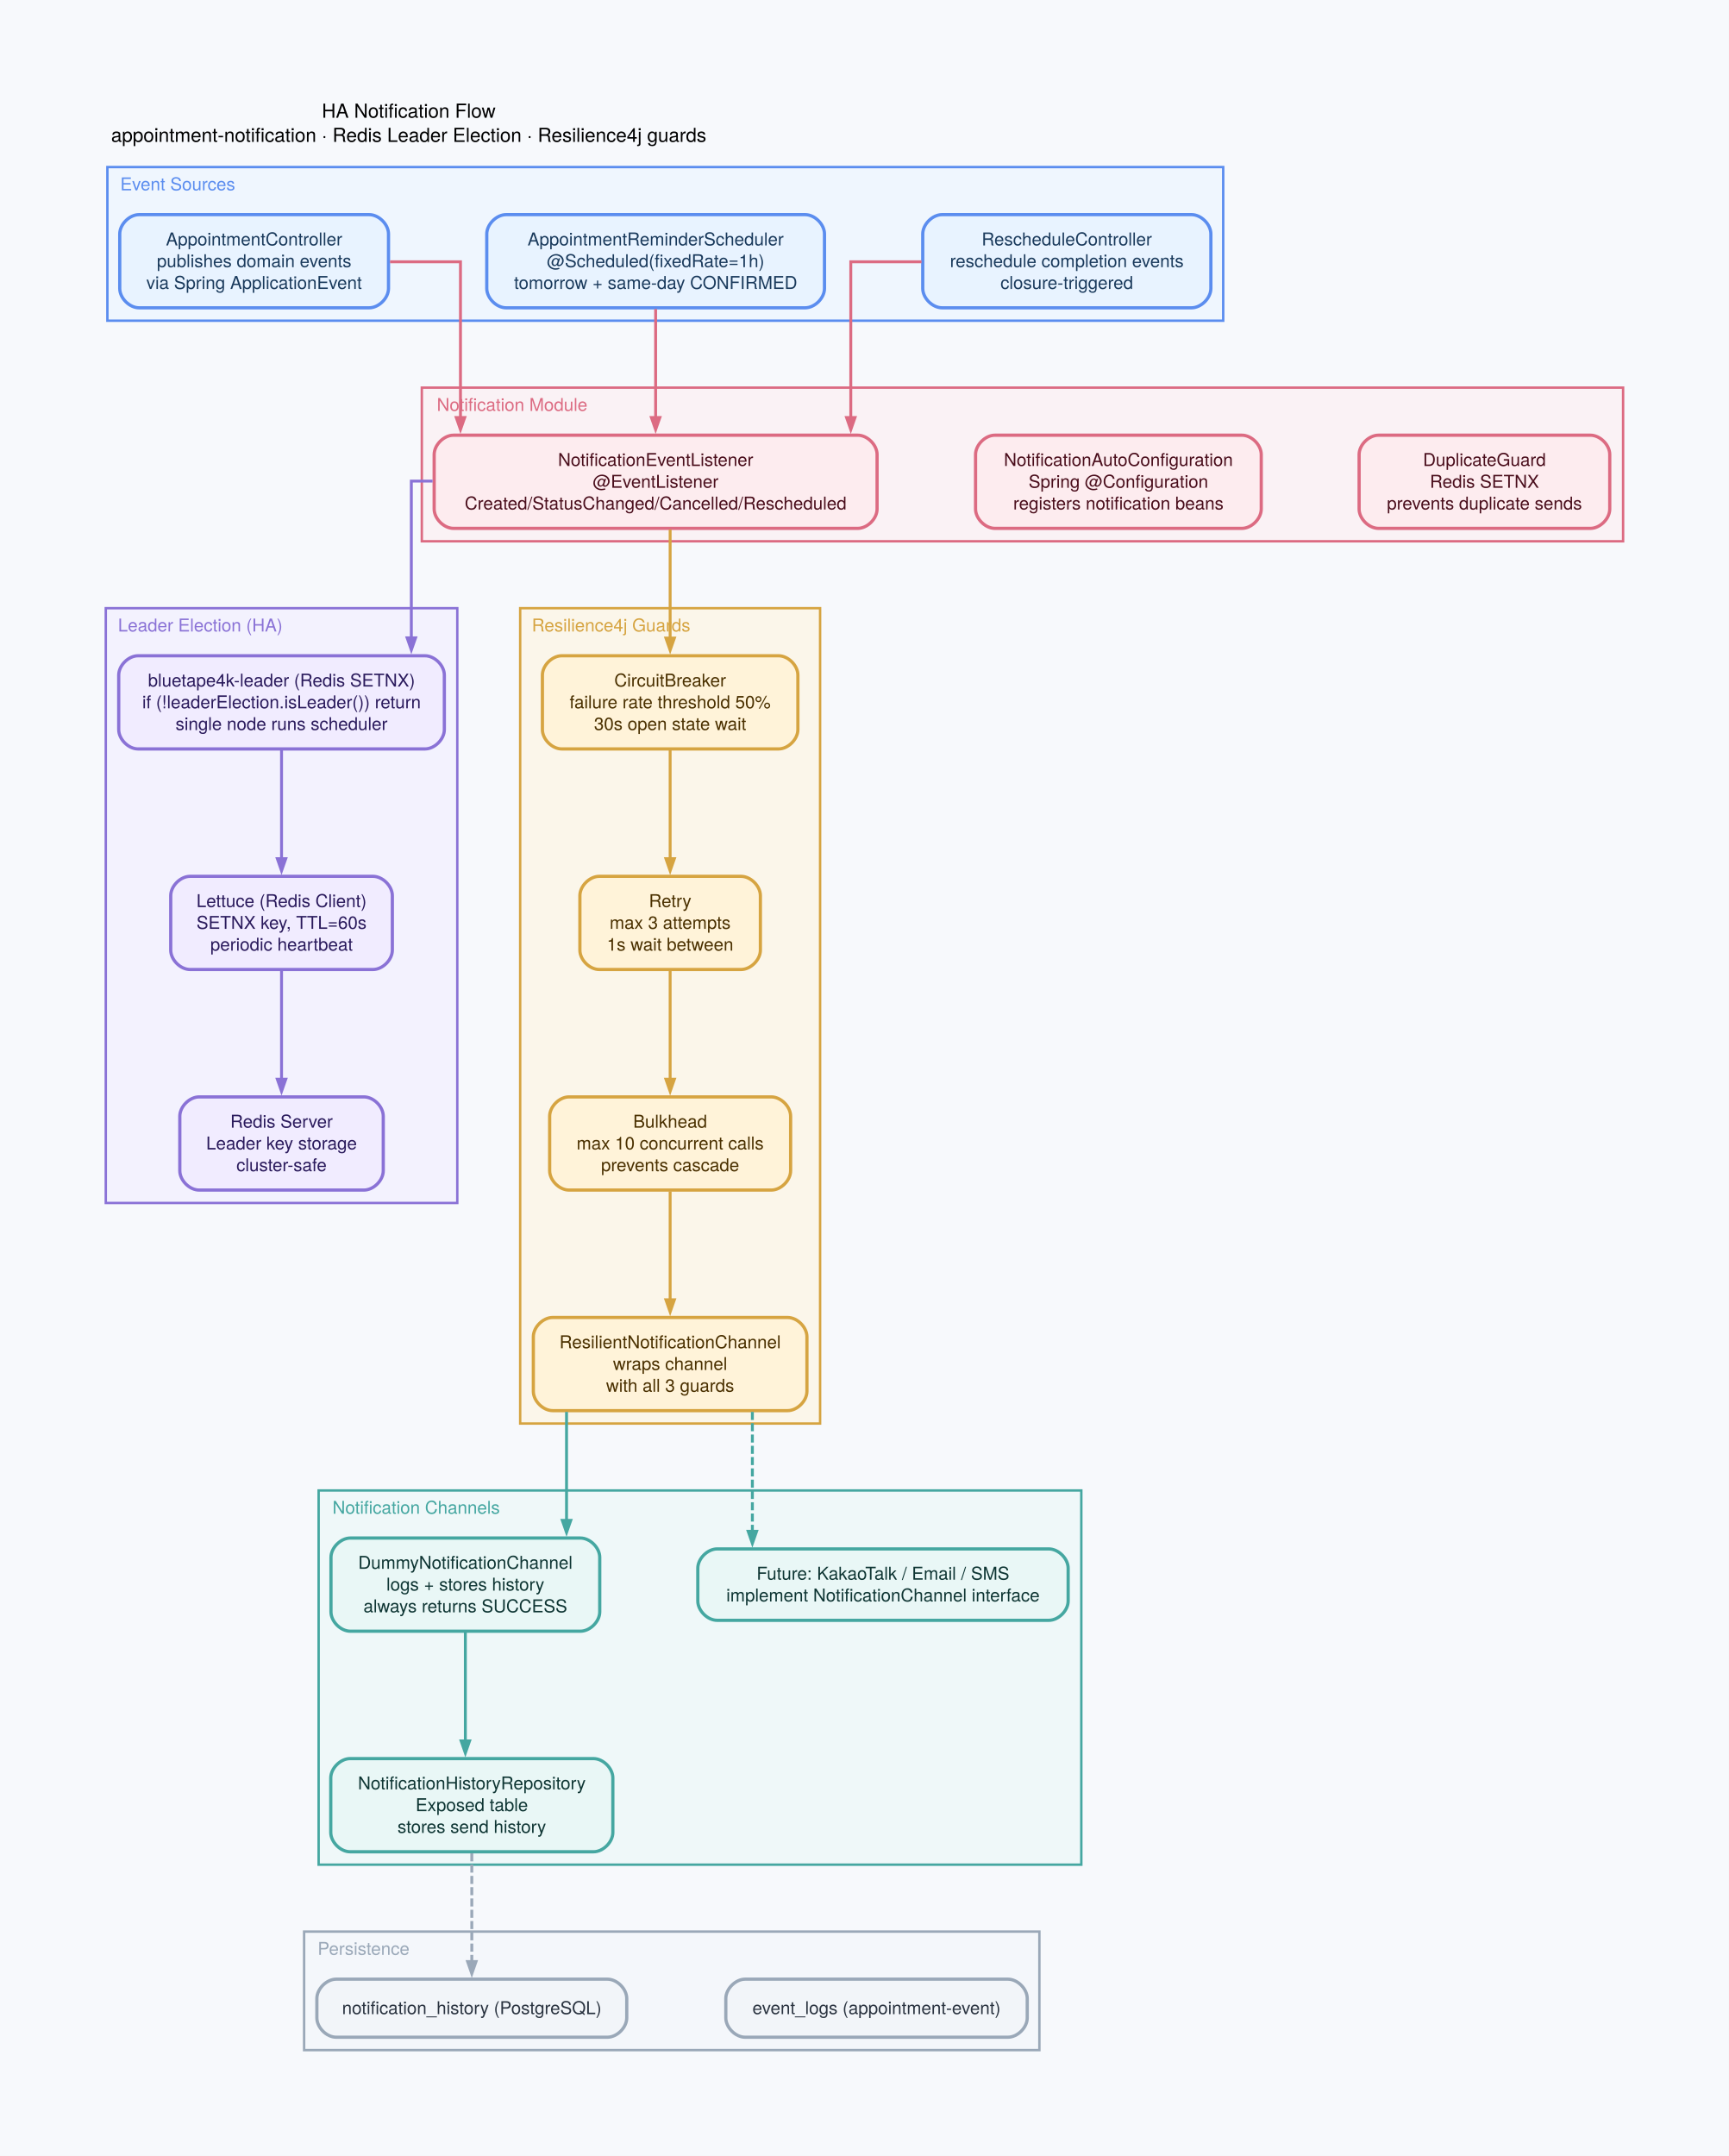
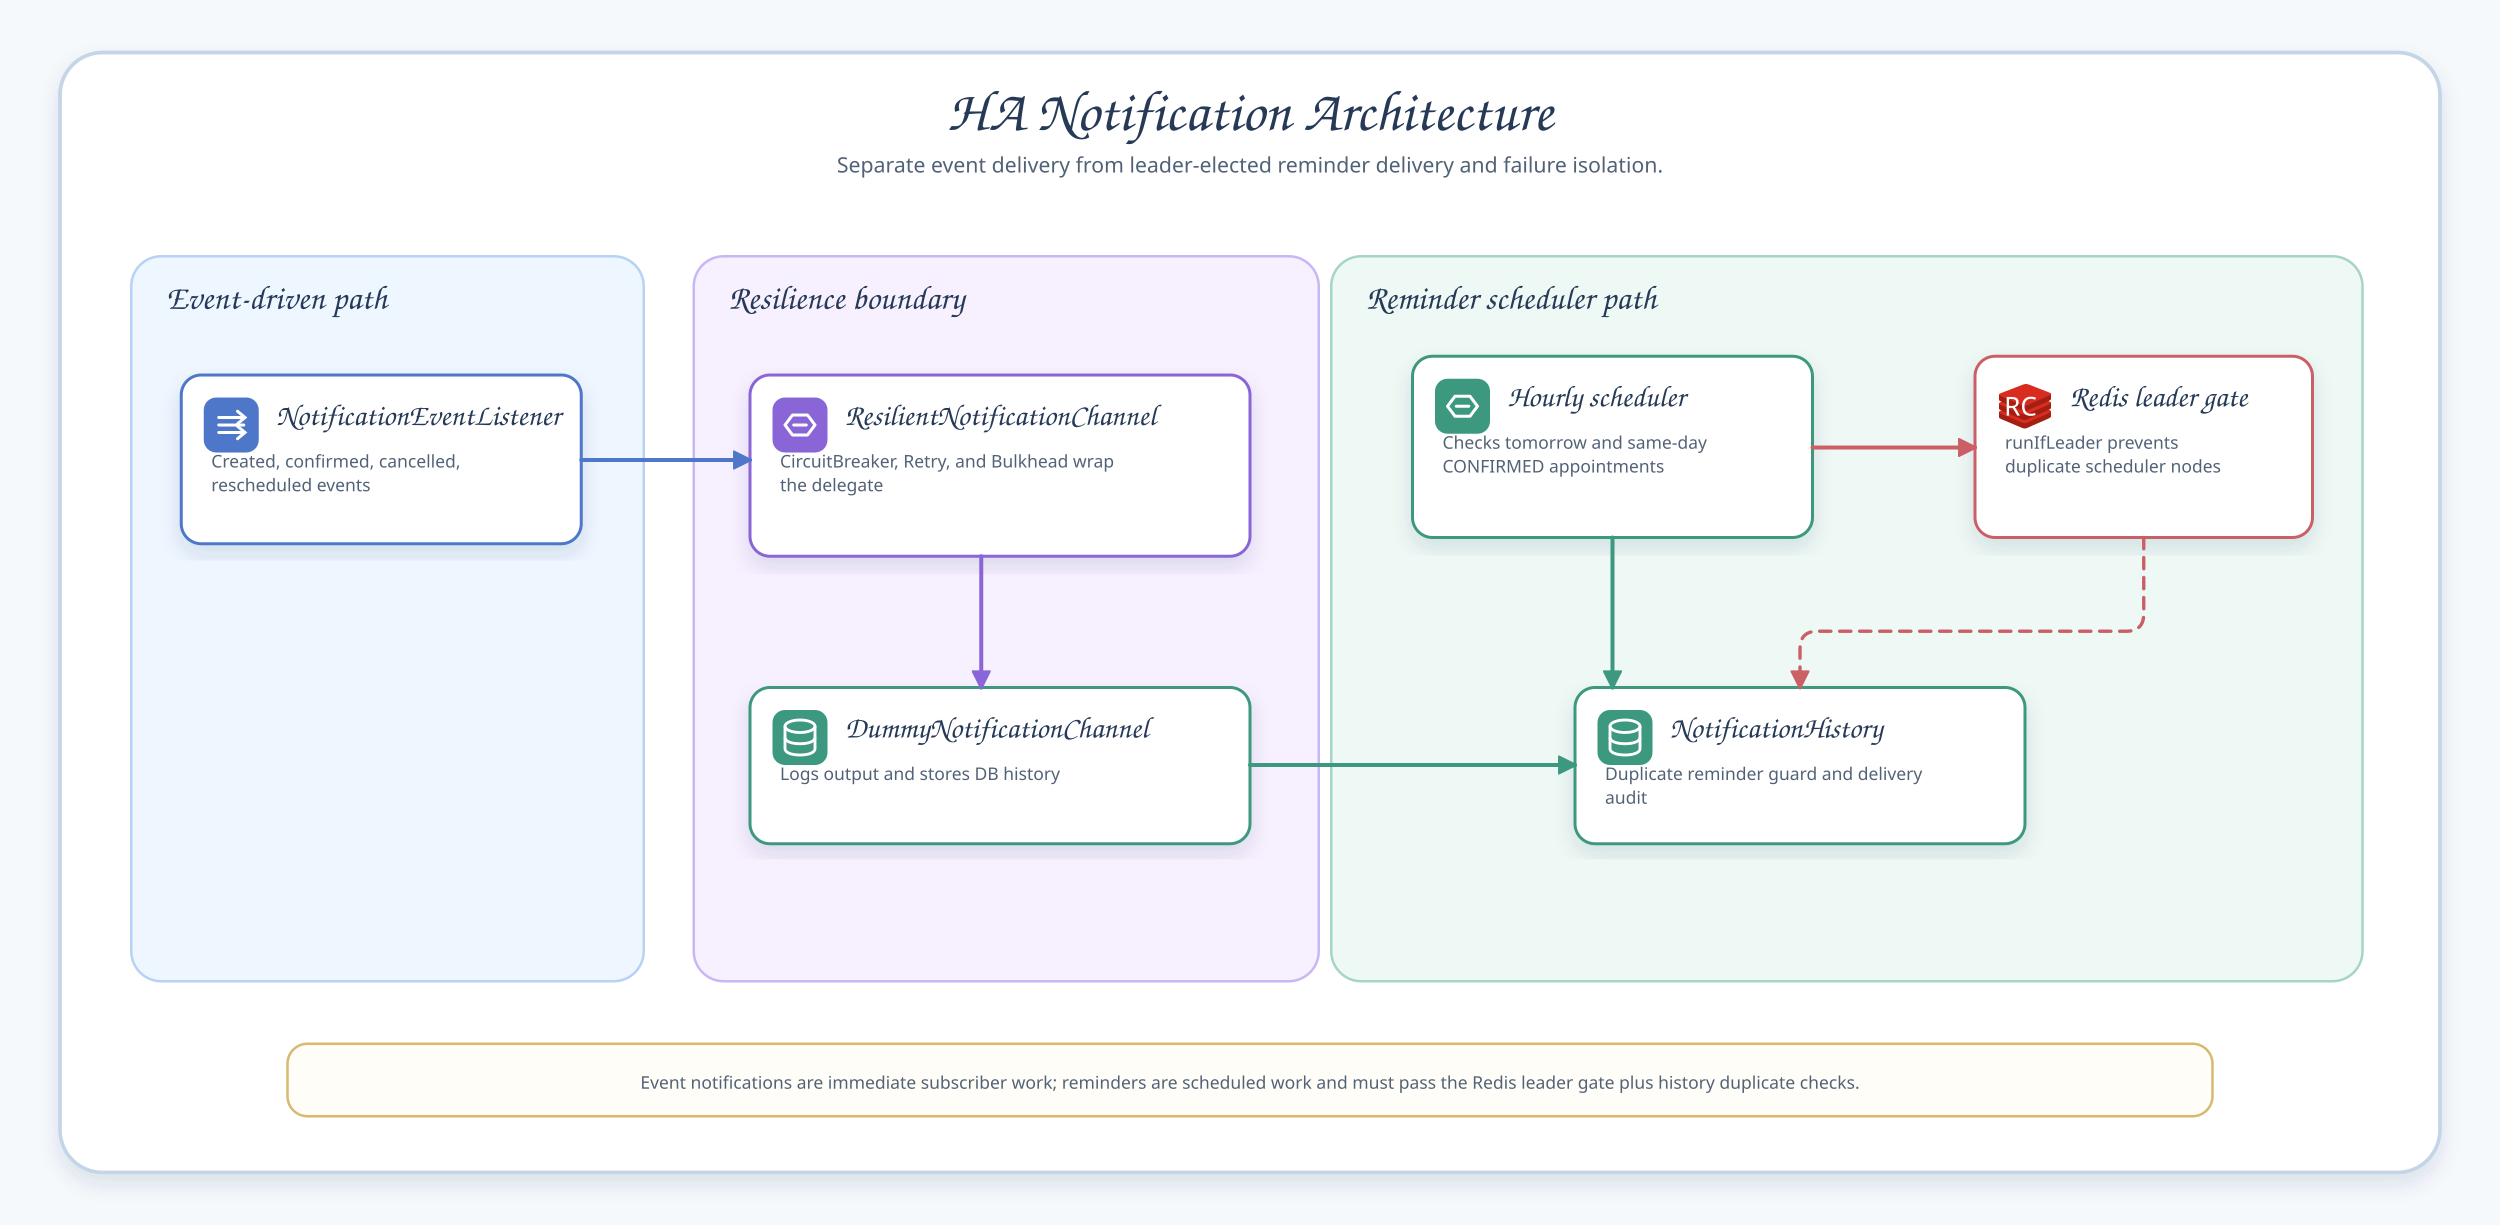
- <svg xmlns="http://www.w3.org/2000/svg" width="1072pt" height="1337pt" viewBox="0.00 0.00 1072.00 1337.00">
-   <g id="graph0" class="graph" transform="scale(1 1) rotate(0) translate(57.6 1279.34)">
-     <polygon fill="#f7f9fc" stroke="none" points="-57.6,57.6 -57.6,-1279.34 1014.6,-1279.34 1014.6,57.6 -57.6,57.6" />
-     <text xml:space="preserve" text-anchor="middle" x="195.88" y="-1206.34" font-family="Helvetica Neue" font-size="12.00">HA Notification Flow</text>
-     <text xml:space="preserve" text-anchor="middle" x="195.88" y="-1191.34" font-family="Helvetica Neue" font-size="12.00">appointment-notification · Redis Leader Election · Resilience4j guards</text>
-     <g id="clust1" class="cluster">
-       <polygon fill="#e8f3ff" fill-opacity="0.533" stroke="#5b8def" stroke-width="1.5" points="9,-1080.46 9,-1175.74 701,-1175.74 701,-1080.46 9,-1080.46" />
-       <text xml:space="preserve" text-anchor="middle" x="52.62" y="-1161.29" font-family="Helvetica Neue" font-size="11.00" fill="#5b8def">Event Sources</text>
+ <svg xmlns="http://www.w3.org/2000/svg" width="2000" height="980" viewBox="0 0 2000 980" role="img" aria-label="HA Notification Architecture">
+   <defs>
+     <filter id="shadow" x="-10%" y="-10%" width="120%" height="120%">
+       <feDropShadow dx="0" dy="8" stdDeviation="8" flood-color="#27415f" flood-opacity="0.12" />
+     </filter>
+     <marker id="arrow-blue" markerWidth="15" markerHeight="15" refX="13.5" refY="7.5" orient="auto" markerUnits="userSpaceOnUse">
+       <path d="M 0 0 L 15 7.5 L 0 15 Z" fill="#4f77c9" stroke="#4f77c9" />
+     </marker>
+     <marker id="arrow-cyan" markerWidth="15" markerHeight="15" refX="13.5" refY="7.5" orient="auto" markerUnits="userSpaceOnUse">
+       <path d="M 0 0 L 15 7.5 L 0 15 Z" fill="#4aa6b5" stroke="#4aa6b5" />
+     </marker>
+     <marker id="arrow-teal" markerWidth="15" markerHeight="15" refX="13.5" refY="7.5" orient="auto" markerUnits="userSpaceOnUse">
+       <path d="M 0 0 L 15 7.5 L 0 15 Z" fill="#2f9f93" stroke="#2f9f93" />
+     </marker>
+     <marker id="arrow-green" markerWidth="15" markerHeight="15" refX="13.5" refY="7.5" orient="auto" markerUnits="userSpaceOnUse">
+       <path d="M 0 0 L 15 7.5 L 0 15 Z" fill="#3c987e" stroke="#3c987e" />
+     </marker>
+     <marker id="arrow-amber" markerWidth="15" markerHeight="15" refX="13.5" refY="7.5" orient="auto" markerUnits="userSpaceOnUse">
+       <path d="M 0 0 L 15 7.5 L 0 15 Z" fill="#d28a28" stroke="#d28a28" />
+     </marker>
+     <marker id="arrow-orange" markerWidth="15" markerHeight="15" refX="13.5" refY="7.5" orient="auto" markerUnits="userSpaceOnUse">
+       <path d="M 0 0 L 15 7.5 L 0 15 Z" fill="#d9823b" stroke="#d9823b" />
+     </marker>
+     <marker id="arrow-pink" markerWidth="15" markerHeight="15" refX="13.5" refY="7.5" orient="auto" markerUnits="userSpaceOnUse">
+       <path d="M 0 0 L 15 7.5 L 0 15 Z" fill="#d85f8d" stroke="#d85f8d" />
+     </marker>
+     <marker id="arrow-purple" markerWidth="15" markerHeight="15" refX="13.5" refY="7.5" orient="auto" markerUnits="userSpaceOnUse">
+       <path d="M 0 0 L 15 7.5 L 0 15 Z" fill="#8a65d8" stroke="#8a65d8" />
+     </marker>
+     <marker id="arrow-red" markerWidth="15" markerHeight="15" refX="13.5" refY="7.5" orient="auto" markerUnits="userSpaceOnUse">
+       <path d="M 0 0 L 15 7.5 L 0 15 Z" fill="#ca5f66" stroke="#ca5f66" />
+     </marker>
+     <marker id="arrow-slate" markerWidth="15" markerHeight="15" refX="13.5" refY="7.5" orient="auto" markerUnits="userSpaceOnUse">
+       <path d="M 0 0 L 15 7.5 L 0 15 Z" fill="#718096" stroke="#718096" />
+     </marker>
+     <style>
+     svg{font-family:"Comic Mono","Comic Sans MS",ui-sans-serif,system-ui,sans-serif}
+     .canvas{fill:#f6f9fc}.frame{fill:#ffffff;stroke:#c4d5e8;stroke-width:3;filter:url(#shadow)}
+     .title,.panel-title,.card-title,.state-title{font-family:"Architects Daughter","Comic Sans MS",cursive;fill:#263a57}
+     .title{font-size:46px}.subtitle{font-size:17px;fill:#526276}.panel-title{font-size:27px}.card-title{font-size:24px}.state-title{font-size:22px}
+     .detail,.small,.pill-text,.route-label,.footer{font-family:"Comic Mono","Comic Sans MS",ui-sans-serif,system-ui,sans-serif;fill:#526276}
+     .detail{font-size:14px}.small{font-size:12px}.pill-text{font-size:13px}.route-label{font-size:13px}.footer{font-size:14px}
+     .panel{stroke-width:2}.card{stroke-width:2.4;filter:url(#shadow)}.pill{stroke-width:1.8}.route{fill:none;stroke-linecap:round;stroke-linejoin:round}
+     .lifeline{stroke:#b7c8dc;stroke-width:2;stroke-dasharray:8 8}.message{fill:none;stroke-width:3;stroke-linecap:round}.note{fill:#fffdf7;stroke:#d7b970;stroke-width:2}
+     .table{stroke-width:2.2;filter:url(#shadow)}.table-head{font-family:"Architects Daughter";font-size:21px;fill:#263a57}.row{font-size:12.5px;fill:#526276}
+   </style>
+   </defs>
+   <rect class="canvas" width="2000" height="980" />
+   <rect class="frame" x="48" y="42" width="1904" height="896" rx="34" />
+   <text class="title" x="1000" y="104" text-anchor="middle">HA Notification Architecture</text>
+   <text class="subtitle" x="1000" y="138" text-anchor="middle">Separate event delivery from leader-elected reminder delivery and failure isolation.</text>
+   <rect class="panel" x="105" y="205" width="410" height="580" rx="24" fill="#eef6ff" stroke="#b7d2f4" />
+   <text class="panel-title" x="133" y="247">Event-driven path</text>
+   <rect class="panel" x="555" y="205" width="500" height="580" rx="24" fill="#f7f0ff" stroke="#c9b7f4" />
+   <text class="panel-title" x="583" y="247">Resilience boundary</text>
+   <rect class="panel" x="1065" y="205" width="825" height="580" rx="24" fill="#eef9f5" stroke="#a7d5c5" />
+   <text class="panel-title" x="1093" y="247">Reminder scheduler path</text>
+   <g id="listener">
+     <rect class="card" x="145" y="300" width="320" height="135" rx="16" fill="#fff" stroke="#4f77c9" />
+     <g transform="translate(163 318)">
+       <rect width="44" height="44" rx="10" fill="#4f77c9" />
+       <g fill="none" stroke="#fff" stroke-width="2.4" stroke-linecap="round">
+         <path d="M12 16h20M12 22h20M12 28h20" />
+         <path d="M27 11l6 5-6 5M27 23l6 5-6 5" />
+       </g>
    </g>
-     <g id="clust2" class="cluster">
-       <polygon fill="#fdecef" fill-opacity="0.533" stroke="#dc6b82" stroke-width="1.5" points="204,-943.68 204,-1038.96 949,-1038.96 949,-943.68 204,-943.68" />
-       <text xml:space="preserve" text-anchor="middle" x="260" y="-1024.51" font-family="Helvetica Neue" font-size="11.00" fill="#dc6b82">Notification Module</text>
+     <text class="card-title" x="221" y="340">NotificationEventListener</text>
+     <text class="detail" x="169" y="374" text-anchor="start">
+       <tspan x="169" dy="0">Created, confirmed, cancelled,</tspan>
+       <tspan x="169" dy="19">rescheduled events</tspan>
+     </text>
+   </g>
+   <g id="channel">
+     <rect class="card" x="600" y="300" width="400" height="145" rx="16" fill="#fff" stroke="#8a65d8" />
+     <g transform="translate(618 318)">
+       <rect width="44" height="44" rx="10" fill="#8a65d8" />
+       <g fill="none" stroke="#fff" stroke-width="2.4" stroke-linecap="round" stroke-linejoin="round">
+         <path d="M16 14h12l6 8-6 8H16l-6-8z" />
+         <path d="M17 22h10" />
+       </g>
    </g>
-     <g id="clust3" class="cluster">
-       <polygon fill="#f1ecff" fill-opacity="0.533" stroke="#8a72d6" stroke-width="1.5" points="8,-533.34 8,-902.18 226,-902.18 226,-533.34 8,-533.34" />
-       <text xml:space="preserve" text-anchor="middle" x="66.62" y="-887.73" font-family="Helvetica Neue" font-size="11.00" fill="#8a72d6">Leader Election (HA)</text>
+     <text class="card-title" x="676" y="340">ResilientNotificationChannel</text>
+     <text class="detail" x="624" y="374" text-anchor="start">
+       <tspan x="624" dy="0">CircuitBreaker, Retry, and Bulkhead wrap</tspan>
+       <tspan x="624" dy="19">the delegate</tspan>
+     </text>
+   </g>
+   <g id="dummy">
+     <rect class="card" x="600" y="550" width="400" height="125" rx="16" fill="#fff" stroke="#3c987e" />
+     <g transform="translate(618 568)">
+       <rect width="44" height="44" rx="10" fill="#3c987e" />
+       <g fill="none" stroke="#fff" stroke-width="2.3">
+         <ellipse cx="22" cy="13" rx="12" ry="5" />
+         <path d="M10 13v18c0 3 5 5 12 5s12-2 12-5V13" />
+         <path d="M10 22c0 3 5 5 12 5s12-2 12-5" />
+       </g>
    </g>
-     <g id="clust4" class="cluster">
-       <polygon fill="#fff3d9" fill-opacity="0.533" stroke="#d6a441" stroke-width="1.5" points="265,-396.56 265,-902.18 451,-902.18 451,-396.56 265,-396.56" />
-       <text xml:space="preserve" text-anchor="middle" x="321.38" y="-887.73" font-family="Helvetica Neue" font-size="11.00" fill="#d6a441">Resilience4j Guards</text>
+     <text class="card-title" x="676" y="590">DummyNotificationChannel</text>
+     <text class="detail" x="624" y="624" text-anchor="start">
+       <tspan x="624" dy="0">Logs output and stores DB history</tspan>
+     </text>
+   </g>
+   <g id="scheduler">
+     <rect class="card" x="1130" y="285" width="320" height="145" rx="16" fill="#fff" stroke="#3c987e" />
+     <g transform="translate(1148 303)">
+       <rect width="44" height="44" rx="10" fill="#3c987e" />
+       <g fill="none" stroke="#fff" stroke-width="2.4" stroke-linecap="round" stroke-linejoin="round">
+         <path d="M16 14h12l6 8-6 8H16l-6-8z" />
+         <path d="M17 22h10" />
+       </g>
    </g>
-     <g id="clust5" class="cluster">
-       <polygon fill="#e9f7f6" fill-opacity="0.533" stroke="#45a7a1" stroke-width="1.5" points="140,-123 140,-355.06 613,-355.06 613,-123 140,-123" />
-       <text xml:space="preserve" text-anchor="middle" x="200.5" y="-340.61" font-family="Helvetica Neue" font-size="11.00" fill="#45a7a1">Notification Channels</text>
+     <text class="card-title" x="1206" y="325">Hourly scheduler</text>
+     <text class="detail" x="1154" y="359" text-anchor="start">
+       <tspan x="1154" dy="0">Checks tomorrow and same-day</tspan>
+       <tspan x="1154" dy="19">CONFIRMED appointments</tspan>
+     </text>
+   </g>
+   <g id="leader">
+     <rect class="card" x="1580" y="285" width="270" height="145" rx="16" fill="#fff" stroke="#ca5f66" />
+     <svg x="1598" y="303" width="44" height="44" viewBox="0 0 179.999 179.998" preserveAspectRatio="xMidYMid meet">
+       <defs id="defs873" />
+       <g id="g979" transform="translate(4.941231,17.09788)">
+         <path fill="#a41e11" d="m 163.448,112.427 c -9.078,4.732 -56.106,24.068 -66.118,29.287 -10.012,5.221 -15.574,5.17 -23.483,1.389 -7.909,-3.781 -57.955,-23.996 -66.97,-28.305 -4.506,-2.154 -6.875,-3.971 -6.875,-5.688 V 91.915 c 0,0 65.153,-14.184 75.672,-17.957 10.518,-3.774 14.167,-3.91 23.118,-0.631 8.952,3.279 62.474,12.936 71.321,16.176 0,0 -0.004,15.357 -0.004,16.951 0.001,1.7 -2.04,3.565 -6.661,5.973 z" id="path845" />
+         <path fill="#d82c20" d="m 163.448,95.227 c -9.078,4.73 -56.106,24.068 -66.118,29.287 -10.012,5.221 -15.574,5.17 -23.483,1.389 -7.91,-3.779 -57.955,-23.998 -66.97,-28.305 -9.015,-4.309 -9.204,-7.275 -0.348,-10.742 8.855,-3.469 58.626,-22.996 69.146,-26.77 10.518,-3.772 14.167,-3.91 23.118,-0.63 8.952,3.279 55.699,21.886 64.545,25.126 8.848,3.243 9.188,5.913 0.11,10.645 z" id="path847" />
+         <path fill="#a41e11" d="m 163.448,84.387 c -9.078,4.732 -56.106,24.068 -66.118,29.289 -10.012,5.219 -15.574,5.168 -23.483,1.387 -7.91,-3.779 -57.955,-23.996 -66.97,-28.305 -4.506,-2.154 -6.875,-3.969 -6.875,-5.686 v -17.197 c 0,0 65.153,-14.183 75.672,-17.957 10.518,-3.773 14.167,-3.91 23.118,-0.631 8.952,3.279 62.474,12.934 71.321,16.175 0,0 -0.004,15.357 -0.004,16.953 0.001,1.699 -2.04,3.564 -6.661,5.972 z" id="path849" />
+         <path fill="#d82c20" d="m 163.448,67.187 c -9.078,4.732 -56.106,24.068 -66.118,29.289 -10.012,5.219 -15.574,5.168 -23.483,1.387 -7.91,-3.779 -57.955,-23.997 -66.97,-28.305 -9.015,-4.308 -9.204,-7.274 -0.348,-10.743 8.855,-3.467 58.626,-22.995 69.146,-26.768 10.518,-3.773 14.167,-3.91 23.118,-0.631 8.952,3.279 55.699,21.885 64.545,25.126 8.848,3.242 9.188,5.913 0.11,10.645 z" id="path851" />
+         <path fill="#a41e11" d="m 163.448,55.307 c -9.078,4.732 -56.106,24.069 -66.118,29.29 -10.012,5.219 -15.574,5.168 -23.483,1.387 -7.91,-3.779 -57.955,-23.997 -66.97,-28.305 -4.506,-2.154 -6.875,-3.97 -6.875,-5.686 v -17.197 c 0,0 65.153,-14.183 75.672,-17.956 10.518,-3.774 14.167,-3.91 23.118,-0.631 8.952,3.279 62.474,12.934 71.321,16.175 0,0 -0.004,15.357 -0.004,16.952 0.001,1.698 -2.04,3.563 -6.661,5.971 z" id="path853" />
+         <path fill="#d82c20" d="m 163.448,38.107 c -9.078,4.732 -56.106,24.069 -66.118,29.289 -10.012,5.219 -15.574,5.168 -23.483,1.388 -7.909,-3.78 -57.955,-23.997 -66.97,-28.305 -9.015,-4.308 -9.204,-7.275 -0.348,-10.743 8.855,-3.468 58.626,-22.994 69.146,-26.768 10.518,-3.774 14.167,-3.91 23.118,-0.63 8.952,3.279 55.699,21.885 64.545,25.126 8.848,3.24 9.188,5.912 0.11,10.643 z" id="path855" />
+         <text xml:space="preserve" style="font-style:normal;font-weight:normal;font-size:85.333px;line-height:1.25;font-family:sans-serif;fill:#000000;fill-opacity:1;stroke:none;stroke-width:1" x="16.913" y="103.422" id="text893">
+           <tspan id="tspan891" x="16.913" y="103.422" style="font-style:normal;font-variant:normal;font-weight:normal;font-stretch:normal;font-size:85.333px;font-family:'Arial Black';-inkscape-font-specification:'Arial Black, ';fill:#ffffff;stroke-width:1">RC</tspan>
+         </text>
+       </g>
+     </svg>
+     <text class="card-title" x="1656" y="325">Redis leader gate</text>
+     <text class="detail" x="1604" y="359" text-anchor="start">
+       <tspan x="1604" dy="0">runIfLeader prevents</tspan>
+       <tspan x="1604" dy="19">duplicate scheduler nodes</tspan>
+     </text>
+   </g>
+   <g id="history">
+     <rect class="card" x="1260" y="550" width="360" height="125" rx="16" fill="#fff" stroke="#3c987e" />
+     <g transform="translate(1278 568)">
+       <rect width="44" height="44" rx="10" fill="#3c987e" />
+       <g fill="none" stroke="#fff" stroke-width="2.3">
+         <ellipse cx="22" cy="13" rx="12" ry="5" />
+         <path d="M10 13v18c0 3 5 5 12 5s12-2 12-5V13" />
+         <path d="M10 22c0 3 5 5 12 5s12-2 12-5" />
+       </g>
    </g>
-     <g id="clust6" class="cluster">
-       <polygon fill="#f2f5f9" fill-opacity="0.533" stroke="#9aa8b8" stroke-width="1.5" points="131,-8 131,-81.5 587,-81.5 587,-8 131,-8" />
-       <text xml:space="preserve" text-anchor="middle" x="167.88" y="-67.05" font-family="Helvetica Neue" font-size="11.00" fill="#9aa8b8">Persistence</text>
-     </g>
-     <g id="node1" class="node">
-       <path fill="#e8f3ff" stroke="#5b8def" stroke-width="2" d="M171.34,-1146.24C171.34,-1146.24 28.66,-1146.24 28.66,-1146.24 22.66,-1146.24 16.66,-1140.24 16.66,-1134.24 16.66,-1134.24 16.66,-1100.46 16.66,-1100.46 16.66,-1094.46 22.66,-1088.46 28.66,-1088.46 28.66,-1088.46 171.34,-1088.46 171.34,-1088.46 177.34,-1088.46 183.34,-1094.46 183.34,-1100.46 183.34,-1100.46 183.34,-1134.24 183.34,-1134.24 183.34,-1140.24 177.34,-1146.24 171.34,-1146.24" />
-       <text xml:space="preserve" text-anchor="middle" x="100" y="-1127.15" font-family="Helvetica Neue" font-size="11.00" fill="#1a3a5c">AppointmentController</text>
-       <text xml:space="preserve" text-anchor="middle" x="100" y="-1113.65" font-family="Helvetica Neue" font-size="11.00" fill="#1a3a5c">publishes domain events</text>
-       <text xml:space="preserve" text-anchor="middle" x="100" y="-1100.15" font-family="Helvetica Neue" font-size="11.00" fill="#1a3a5c">via Spring ApplicationEvent</text>
-     </g>
-     <g id="node4" class="node">
-       <path fill="#fdecef" stroke="#dc6b82" stroke-width="2" d="M474.34,-1009.46C474.34,-1009.46 223.66,-1009.46 223.66,-1009.46 217.66,-1009.46 211.66,-1003.46 211.66,-997.46 211.66,-997.46 211.66,-963.68 211.66,-963.68 211.66,-957.68 217.66,-951.68 223.66,-951.68 223.66,-951.68 474.34,-951.68 474.34,-951.68 480.34,-951.68 486.34,-957.68 486.34,-963.68 486.34,-963.68 486.34,-997.46 486.34,-997.46 486.34,-1003.46 480.34,-1009.46 474.34,-1009.46" />
-       <text xml:space="preserve" text-anchor="middle" x="349" y="-990.37" font-family="Helvetica Neue" font-size="11.00" fill="#4a0e1c">NotificationEventListener</text>
-       <text xml:space="preserve" text-anchor="middle" x="349" y="-976.87" font-family="Helvetica Neue" font-size="11.00" fill="#4a0e1c">@EventListener</text>
-       <text xml:space="preserve" text-anchor="middle" x="349" y="-963.37" font-family="Helvetica Neue" font-size="11.00" fill="#4a0e1c">Created/StatusChanged/Cancelled/Rescheduled</text>
-     </g>
-     <g id="edge1" class="edge">
-       <path fill="none" stroke="#dc6b82" stroke-width="1.8" d="M184.29,-1117C208.25,-1117 227.97,-1117 227.97,-1117 227.97,-1117 227.97,-1020.4 227.97,-1020.4" />
-       <polygon fill="#dc6b82" stroke="#dc6b82" stroke-width="1.8" points="230.6,-1020.4 227.97,-1012.9 225.35,-1020.4 230.6,-1020.4" />
-     </g>
-     <g id="node2" class="node">
-       <path fill="#e8f3ff" stroke="#5b8def" stroke-width="2" d="M441.72,-1146.24C441.72,-1146.24 256.29,-1146.24 256.29,-1146.24 250.28,-1146.24 244.28,-1140.24 244.28,-1134.24 244.28,-1134.24 244.28,-1100.46 244.28,-1100.46 244.28,-1094.46 250.28,-1088.46 256.29,-1088.46 256.29,-1088.46 441.72,-1088.46 441.72,-1088.46 447.72,-1088.46 453.72,-1094.46 453.72,-1100.46 453.72,-1100.46 453.72,-1134.24 453.72,-1134.24 453.72,-1140.24 447.72,-1146.24 441.72,-1146.24" />
-       <text xml:space="preserve" text-anchor="middle" x="349" y="-1127.15" font-family="Helvetica Neue" font-size="11.00" fill="#1a3a5c">AppointmentReminderScheduler</text>
-       <text xml:space="preserve" text-anchor="middle" x="349" y="-1113.65" font-family="Helvetica Neue" font-size="11.00" fill="#1a3a5c">@Scheduled(fixedRate=1h)</text>
-       <text xml:space="preserve" text-anchor="middle" x="349" y="-1100.15" font-family="Helvetica Neue" font-size="11.00" fill="#1a3a5c">tomorrow + same-day CONFIRMED</text>
-     </g>
-     <g id="edge2" class="edge">
-       <path fill="none" stroke="#dc6b82" stroke-width="1.8" d="M349,-1087.67C349,-1087.67 349,-1020.42 349,-1020.42" />
-       <polygon fill="#dc6b82" stroke="#dc6b82" stroke-width="1.8" points="351.63,-1020.42 349,-1012.92 346.38,-1020.42 351.63,-1020.42" />
-     </g>
-     <g id="node3" class="node">
-       <path fill="#e8f3ff" stroke="#5b8def" stroke-width="2" d="M681.34,-1146.24C681.34,-1146.24 526.66,-1146.24 526.66,-1146.24 520.66,-1146.24 514.66,-1140.24 514.66,-1134.24 514.66,-1134.24 514.66,-1100.46 514.66,-1100.46 514.66,-1094.46 520.66,-1088.46 526.66,-1088.46 526.66,-1088.46 681.34,-1088.46 681.34,-1088.46 687.34,-1088.46 693.34,-1094.46 693.34,-1100.46 693.34,-1100.46 693.34,-1134.24 693.34,-1134.24 693.34,-1140.24 687.34,-1146.24 681.34,-1146.24" />
-       <text xml:space="preserve" text-anchor="middle" x="604" y="-1127.15" font-family="Helvetica Neue" font-size="11.00" fill="#1a3a5c">RescheduleController</text>
-       <text xml:space="preserve" text-anchor="middle" x="604" y="-1113.65" font-family="Helvetica Neue" font-size="11.00" fill="#1a3a5c">reschedule completion events</text>
-       <text xml:space="preserve" text-anchor="middle" x="604" y="-1100.15" font-family="Helvetica Neue" font-size="11.00" fill="#1a3a5c">closure-triggered</text>
-     </g>
-     <g id="edge3" class="edge">
-       <path fill="none" stroke="#dc6b82" stroke-width="1.8" d="M513.9,-1117C489.66,-1117 470.03,-1117 470.03,-1117 470.03,-1117 470.03,-1020.4 470.03,-1020.4" />
-       <polygon fill="#dc6b82" stroke="#dc6b82" stroke-width="1.8" points="472.65,-1020.4 470.03,-1012.9 467.4,-1020.4 472.65,-1020.4" />
-     </g>
-     <g id="node7" class="node">
-       <path fill="#f1ecff" stroke="#8a72d6" stroke-width="2" d="M205.97,-872.68C205.97,-872.68 28.03,-872.68 28.03,-872.68 22.04,-872.68 16.03,-866.68 16.03,-860.68 16.03,-860.68 16.03,-826.9 16.03,-826.9 16.03,-820.9 22.03,-814.9 28.03,-814.9 28.03,-814.9 205.97,-814.9 205.97,-814.9 211.97,-814.9 217.97,-820.9 217.97,-826.9 217.97,-826.9 217.97,-860.68 217.97,-860.68 217.97,-866.68 211.97,-872.68 205.97,-872.68" />
-       <text xml:space="preserve" text-anchor="middle" x="117" y="-853.59" font-family="Helvetica Neue" font-size="11.00" fill="#2a1a5c">bluetape4k-leader (Redis SETNX)</text>
-       <text xml:space="preserve" text-anchor="middle" x="117" y="-840.09" font-family="Helvetica Neue" font-size="11.00" fill="#2a1a5c">if (!leaderElection.isLeader()) return</text>
-       <text xml:space="preserve" text-anchor="middle" x="117" y="-826.59" font-family="Helvetica Neue" font-size="11.00" fill="#2a1a5c">single node runs scheduler</text>
-     </g>
-     <g id="edge4" class="edge">
-       <path fill="none" stroke="#8a72d6" stroke-width="1.8" d="M210.68,-981C202.5,-981 197.5,-981 197.5,-981 197.5,-981 197.5,-883.79 197.5,-883.79" />
-       <polygon fill="#8a72d6" stroke="#8a72d6" stroke-width="1.8" points="200.13,-883.79 197.5,-876.29 194.88,-883.79 200.13,-883.79" />
-     </g>
-     <g id="node10" class="node">
-       <path fill="#fff3d9" stroke="#d6a441" stroke-width="2" d="M425.22,-872.68C425.22,-872.68 290.78,-872.68 290.78,-872.68 284.78,-872.68 278.78,-866.68 278.78,-860.68 278.78,-860.68 278.78,-826.9 278.78,-826.9 278.78,-820.9 284.78,-814.9 290.78,-814.9 290.78,-814.9 425.22,-814.9 425.22,-814.9 431.22,-814.9 437.22,-820.9 437.22,-826.9 437.22,-826.9 437.22,-860.68 437.22,-860.68 437.22,-866.68 431.22,-872.68 425.22,-872.68" />
-       <text xml:space="preserve" text-anchor="middle" x="358" y="-853.59" font-family="Helvetica Neue" font-size="11.00" fill="#4a3000">CircuitBreaker</text>
-       <text xml:space="preserve" text-anchor="middle" x="358" y="-840.09" font-family="Helvetica Neue" font-size="11.00" fill="#4a3000">failure rate threshold 50%</text>
-       <text xml:space="preserve" text-anchor="middle" x="358" y="-826.59" font-family="Helvetica Neue" font-size="11.00" fill="#4a3000">30s open state wait</text>
-     </g>
-     <g id="edge7" class="edge">
-       <path fill="none" stroke="#d6a441" stroke-width="1.8" d="M358,-950.89C358,-950.89 358,-883.64 358,-883.64" />
-       <polygon fill="#d6a441" stroke="#d6a441" stroke-width="1.8" points="360.63,-883.64 358,-876.14 355.38,-883.64 360.63,-883.64" />
-     </g>
-     <g id="node5" class="node">
-       <path fill="#fdecef" stroke="#dc6b82" stroke-width="2" d="M712.59,-1009.46C712.59,-1009.46 559.41,-1009.46 559.41,-1009.46 553.41,-1009.46 547.41,-1003.46 547.41,-997.46 547.41,-997.46 547.41,-963.68 547.41,-963.68 547.41,-957.68 553.41,-951.68 559.41,-951.68 559.41,-951.68 712.59,-951.68 712.59,-951.68 718.59,-951.68 724.59,-957.68 724.59,-963.68 724.59,-963.68 724.59,-997.46 724.59,-997.46 724.59,-1003.46 718.59,-1009.46 712.59,-1009.46" />
-       <text xml:space="preserve" text-anchor="middle" x="636" y="-990.37" font-family="Helvetica Neue" font-size="11.00" fill="#4a0e1c">NotificationAutoConfiguration</text>
-       <text xml:space="preserve" text-anchor="middle" x="636" y="-976.87" font-family="Helvetica Neue" font-size="11.00" fill="#4a0e1c">Spring @Configuration</text>
-       <text xml:space="preserve" text-anchor="middle" x="636" y="-963.37" font-family="Helvetica Neue" font-size="11.00" fill="#4a0e1c">registers notification beans</text>
-     </g>
-     <g id="node6" class="node">
-       <path fill="#fdecef" stroke="#dc6b82" stroke-width="2" d="M928.72,-1009.46C928.72,-1009.46 797.28,-1009.46 797.28,-1009.46 791.28,-1009.46 785.28,-1003.46 785.28,-997.46 785.28,-997.46 785.28,-963.68 785.28,-963.68 785.28,-957.68 791.28,-951.68 797.28,-951.68 797.28,-951.68 928.72,-951.68 928.72,-951.68 934.72,-951.68 940.72,-957.68 940.72,-963.68 940.72,-963.68 940.72,-997.46 940.72,-997.46 940.72,-1003.46 934.72,-1009.46 928.72,-1009.46" />
-       <text xml:space="preserve" text-anchor="middle" x="863" y="-990.37" font-family="Helvetica Neue" font-size="11.00" fill="#4a0e1c">DuplicateGuard</text>
-       <text xml:space="preserve" text-anchor="middle" x="863" y="-976.87" font-family="Helvetica Neue" font-size="11.00" fill="#4a0e1c">Redis SETNX</text>
-       <text xml:space="preserve" text-anchor="middle" x="863" y="-963.37" font-family="Helvetica Neue" font-size="11.00" fill="#4a0e1c">prevents duplicate sends</text>
-     </g>
-     <g id="node8" class="node">
-       <path fill="#f1ecff" stroke="#8a72d6" stroke-width="2" d="M173.72,-735.9C173.72,-735.9 60.28,-735.9 60.28,-735.9 54.28,-735.9 48.28,-729.9 48.28,-723.9 48.28,-723.9 48.28,-690.12 48.28,-690.12 48.28,-684.12 54.28,-678.12 60.28,-678.12 60.28,-678.12 173.72,-678.12 173.72,-678.12 179.72,-678.12 185.72,-684.12 185.72,-690.12 185.72,-690.12 185.72,-723.9 185.72,-723.9 185.72,-729.9 179.72,-735.9 173.72,-735.9" />
-       <text xml:space="preserve" text-anchor="middle" x="117" y="-716.81" font-family="Helvetica Neue" font-size="11.00" fill="#2a1a5c">Lettuce (Redis Client)</text>
-       <text xml:space="preserve" text-anchor="middle" x="117" y="-703.31" font-family="Helvetica Neue" font-size="11.00" fill="#2a1a5c">SETNX key, TTL=60s</text>
-       <text xml:space="preserve" text-anchor="middle" x="117" y="-689.81" font-family="Helvetica Neue" font-size="11.00" fill="#2a1a5c">periodic heartbeat</text>
-     </g>
-     <g id="edge5" class="edge">
-       <path fill="none" stroke="#8a72d6" stroke-width="1.8" d="M117,-814.11C117,-814.11 117,-746.86 117,-746.86" />
-       <polygon fill="#8a72d6" stroke="#8a72d6" stroke-width="1.8" points="119.63,-746.86 117,-739.36 114.38,-746.86 119.63,-746.86" />
-     </g>
-     <g id="node9" class="node">
-       <path fill="#f1ecff" stroke="#8a72d6" stroke-width="2" d="M168.09,-599.12C168.09,-599.12 65.91,-599.12 65.91,-599.12 59.91,-599.12 53.91,-593.12 53.91,-587.12 53.91,-587.12 53.91,-553.34 53.91,-553.34 53.91,-547.34 59.91,-541.34 65.91,-541.34 65.91,-541.34 168.09,-541.34 168.09,-541.34 174.09,-541.34 180.09,-547.34 180.09,-553.34 180.09,-553.34 180.09,-587.12 180.09,-587.12 180.09,-593.12 174.09,-599.12 168.09,-599.12" />
-       <text xml:space="preserve" text-anchor="middle" x="117" y="-580.03" font-family="Helvetica Neue" font-size="11.00" fill="#2a1a5c">Redis Server</text>
-       <text xml:space="preserve" text-anchor="middle" x="117" y="-566.53" font-family="Helvetica Neue" font-size="11.00" fill="#2a1a5c">Leader key storage</text>
-       <text xml:space="preserve" text-anchor="middle" x="117" y="-553.03" font-family="Helvetica Neue" font-size="11.00" fill="#2a1a5c">cluster-safe</text>
-     </g>
-     <g id="edge6" class="edge">
-       <path fill="none" stroke="#8a72d6" stroke-width="1.8" d="M117,-677.33C117,-677.33 117,-610.08 117,-610.08" />
-       <polygon fill="#8a72d6" stroke="#8a72d6" stroke-width="1.8" points="119.63,-610.08 117,-602.58 114.38,-610.08 119.63,-610.08" />
-     </g>
-     <g id="node11" class="node">
-       <path fill="#fff3d9" stroke="#d6a441" stroke-width="2" d="M401.97,-735.9C401.97,-735.9 314.03,-735.9 314.03,-735.9 308.03,-735.9 302.03,-729.9 302.03,-723.9 302.03,-723.9 302.03,-690.12 302.03,-690.12 302.03,-684.12 308.03,-678.12 314.03,-678.12 314.03,-678.12 401.97,-678.12 401.97,-678.12 407.97,-678.12 413.97,-684.12 413.97,-690.12 413.97,-690.12 413.97,-723.9 413.97,-723.9 413.97,-729.9 407.97,-735.9 401.97,-735.9" />
-       <text xml:space="preserve" text-anchor="middle" x="358" y="-716.81" font-family="Helvetica Neue" font-size="11.00" fill="#4a3000">Retry</text>
-       <text xml:space="preserve" text-anchor="middle" x="358" y="-703.31" font-family="Helvetica Neue" font-size="11.00" fill="#4a3000">max 3 attempts</text>
-       <text xml:space="preserve" text-anchor="middle" x="358" y="-689.81" font-family="Helvetica Neue" font-size="11.00" fill="#4a3000">1s wait between</text>
-     </g>
-     <g id="edge8" class="edge">
-       <path fill="none" stroke="#d6a441" stroke-width="1.8" d="M358,-814.11C358,-814.11 358,-746.86 358,-746.86" />
-       <polygon fill="#d6a441" stroke="#d6a441" stroke-width="1.8" points="360.63,-746.86 358,-739.36 355.38,-746.86 360.63,-746.86" />
-     </g>
-     <g id="node12" class="node">
-       <path fill="#fff3d9" stroke="#d6a441" stroke-width="2" d="M420.72,-599.12C420.72,-599.12 295.28,-599.12 295.28,-599.12 289.28,-599.12 283.28,-593.12 283.28,-587.12 283.28,-587.12 283.28,-553.34 283.28,-553.34 283.28,-547.34 289.28,-541.34 295.28,-541.34 295.28,-541.34 420.72,-541.34 420.72,-541.34 426.72,-541.34 432.72,-547.34 432.72,-553.34 432.72,-553.34 432.72,-587.12 432.72,-587.12 432.72,-593.12 426.72,-599.12 420.72,-599.12" />
-       <text xml:space="preserve" text-anchor="middle" x="358" y="-580.03" font-family="Helvetica Neue" font-size="11.00" fill="#4a3000">Bulkhead</text>
-       <text xml:space="preserve" text-anchor="middle" x="358" y="-566.53" font-family="Helvetica Neue" font-size="11.00" fill="#4a3000">max 10 concurrent calls</text>
-       <text xml:space="preserve" text-anchor="middle" x="358" y="-553.03" font-family="Helvetica Neue" font-size="11.00" fill="#4a3000">prevents cascade</text>
-     </g>
-     <g id="edge9" class="edge">
-       <path fill="none" stroke="#d6a441" stroke-width="1.8" d="M358,-677.33C358,-677.33 358,-610.08 358,-610.08" />
-       <polygon fill="#d6a441" stroke="#d6a441" stroke-width="1.8" points="360.63,-610.08 358,-602.58 355.38,-610.08 360.63,-610.08" />
-     </g>
-     <g id="node13" class="node">
-       <path fill="#fff3d9" stroke="#d6a441" stroke-width="2" d="M430.84,-462.34C430.84,-462.34 285.16,-462.34 285.16,-462.34 279.16,-462.34 273.16,-456.34 273.16,-450.34 273.16,-450.34 273.16,-416.56 273.16,-416.56 273.16,-410.56 279.16,-404.56 285.16,-404.56 285.16,-404.56 430.84,-404.56 430.84,-404.56 436.84,-404.56 442.84,-410.56 442.84,-416.56 442.84,-416.56 442.84,-450.34 442.84,-450.34 442.84,-456.34 436.84,-462.34 430.84,-462.34" />
-       <text xml:space="preserve" text-anchor="middle" x="358" y="-443.25" font-family="Helvetica Neue" font-size="11.00" fill="#4a3000">ResilientNotificationChannel</text>
-       <text xml:space="preserve" text-anchor="middle" x="358" y="-429.75" font-family="Helvetica Neue" font-size="11.00" fill="#4a3000">wraps channel</text>
-       <text xml:space="preserve" text-anchor="middle" x="358" y="-416.25" font-family="Helvetica Neue" font-size="11.00" fill="#4a3000">with all 3 guards</text>
-     </g>
-     <g id="edge10" class="edge">
-       <path fill="none" stroke="#d6a441" stroke-width="1.8" d="M358,-540.55C358,-540.55 358,-473.3 358,-473.3" />
-       <polygon fill="#d6a441" stroke="#d6a441" stroke-width="1.8" points="360.63,-473.3 358,-465.8 355.38,-473.3 360.63,-473.3" />
-     </g>
-     <g id="node14" class="node">
-       <path fill="#e9f7f6" stroke="#45a7a1" stroke-width="2" d="M302.34,-325.56C302.34,-325.56 159.66,-325.56 159.66,-325.56 153.66,-325.56 147.66,-319.56 147.66,-313.56 147.66,-313.56 147.66,-279.78 147.66,-279.78 147.66,-273.78 153.66,-267.78 159.66,-267.78 159.66,-267.78 302.34,-267.78 302.34,-267.78 308.34,-267.78 314.34,-273.78 314.34,-279.78 314.34,-279.78 314.34,-313.56 314.34,-313.56 314.34,-319.56 308.34,-325.56 302.34,-325.56" />
-       <text xml:space="preserve" text-anchor="middle" x="231" y="-306.47" font-family="Helvetica Neue" font-size="11.00" fill="#0e3533">DummyNotificationChannel</text>
-       <text xml:space="preserve" text-anchor="middle" x="231" y="-292.97" font-family="Helvetica Neue" font-size="11.00" fill="#0e3533">logs + stores history</text>
-       <text xml:space="preserve" text-anchor="middle" x="231" y="-279.47" font-family="Helvetica Neue" font-size="11.00" fill="#0e3533">always returns SUCCESS</text>
-     </g>
-     <g id="edge11" class="edge">
-       <path fill="none" stroke="#45a7a1" stroke-width="1.8" d="M293.75,-403.77C293.75,-403.77 293.75,-336.52 293.75,-336.52" />
-       <polygon fill="#45a7a1" stroke="#45a7a1" stroke-width="1.8" points="296.38,-336.52 293.75,-329.02 291.13,-336.52 296.38,-336.52" />
-     </g>
-     <g id="node15" class="node">
-       <path fill="#e9f7f6" stroke="#45a7a1" stroke-width="2" d="M592.84,-318.81C592.84,-318.81 387.16,-318.81 387.16,-318.81 381.16,-318.81 375.16,-312.81 375.16,-306.81 375.16,-306.81 375.16,-286.53 375.16,-286.53 375.16,-280.53 381.16,-274.53 387.16,-274.53 387.16,-274.53 592.84,-274.53 592.84,-274.53 598.84,-274.53 604.84,-280.53 604.84,-286.53 604.84,-286.53 604.84,-306.81 604.84,-306.81 604.84,-312.81 598.84,-318.81 592.84,-318.81" />
-       <text xml:space="preserve" text-anchor="middle" x="490" y="-299.72" font-family="Helvetica Neue" font-size="11.00" fill="#0e3533">Future: KakaoTalk / Email / SMS</text>
-       <text xml:space="preserve" text-anchor="middle" x="490" y="-286.22" font-family="Helvetica Neue" font-size="11.00" fill="#0e3533">implement NotificationChannel interface</text>
-     </g>
-     <g id="edge12" class="edge">
-       <path fill="none" stroke="#45a7a1" stroke-width="1.8" stroke-dasharray="5,2" d="M409,-403.77C409,-403.77 409,-329.74 409,-329.74" />
-       <polygon fill="#45a7a1" stroke="#45a7a1" stroke-width="1.8" points="411.63,-329.74 409,-322.24 406.38,-329.74 411.63,-329.74" />
-     </g>
-     <g id="node16" class="node">
-       <path fill="#e9f7f6" stroke="#45a7a1" stroke-width="2" d="M310.47,-188.78C310.47,-188.78 159.53,-188.78 159.53,-188.78 153.53,-188.78 147.53,-182.78 147.53,-176.78 147.53,-176.78 147.53,-143 147.53,-143 147.53,-137 153.53,-131 159.53,-131 159.53,-131 310.47,-131 310.47,-131 316.47,-131 322.47,-137 322.47,-143 322.47,-143 322.47,-176.78 322.47,-176.78 322.47,-182.78 316.47,-188.78 310.47,-188.78" />
-       <text xml:space="preserve" text-anchor="middle" x="235" y="-169.69" font-family="Helvetica Neue" font-size="11.00" fill="#0e3533">NotificationHistoryRepository</text>
-       <text xml:space="preserve" text-anchor="middle" x="235" y="-156.19" font-family="Helvetica Neue" font-size="11.00" fill="#0e3533">Exposed table</text>
-       <text xml:space="preserve" text-anchor="middle" x="235" y="-142.69" font-family="Helvetica Neue" font-size="11.00" fill="#0e3533">stores send history</text>
-     </g>
-     <g id="edge13" class="edge">
-       <path fill="none" stroke="#45a7a1" stroke-width="1.8" d="M231,-266.99C231,-266.99 231,-199.74 231,-199.74" />
-       <polygon fill="#45a7a1" stroke="#45a7a1" stroke-width="1.8" points="233.63,-199.74 231,-192.24 228.38,-199.74 233.63,-199.74" />
-     </g>
-     <g id="node17" class="node">
-       <path fill="#f2f5f9" stroke="#9aa8b8" stroke-width="2" d="M319.09,-52C319.09,-52 150.91,-52 150.91,-52 144.91,-52 138.91,-46 138.91,-40 138.91,-40 138.91,-28 138.91,-28 138.91,-22 144.91,-16 150.91,-16 150.91,-16 319.09,-16 319.09,-16 325.09,-16 331.09,-22 331.09,-28 331.09,-28 331.09,-40 331.09,-40 331.09,-46 325.09,-52 319.09,-52" />
-       <text xml:space="preserve" text-anchor="middle" x="235" y="-30.3" font-family="Helvetica Neue" font-size="11.00" fill="#2a3340">notification_history (PostgreSQL)</text>
-     </g>
-     <g id="edge14" class="edge">
-       <path fill="none" stroke="#9aa8b8" stroke-width="1.8" stroke-dasharray="5,2" d="M235,-130.06C235,-130.06 235,-62.91 235,-62.91" />
-       <polygon fill="#9aa8b8" stroke="#9aa8b8" stroke-width="1.8" points="237.63,-62.91 235,-55.41 232.38,-62.91 237.63,-62.91" />
-     </g>
-     <g id="node18" class="node">
-       <path fill="#f2f5f9" stroke="#9aa8b8" stroke-width="2" d="M567.47,-52C567.47,-52 404.53,-52 404.53,-52 398.53,-52 392.53,-46 392.53,-40 392.53,-40 392.53,-28 392.53,-28 392.53,-22 398.53,-16 404.53,-16 404.53,-16 567.47,-16 567.47,-16 573.47,-16 579.47,-22 579.47,-28 579.47,-28 579.47,-40 579.47,-40 579.47,-46 573.47,-52 567.47,-52" />
-       <text xml:space="preserve" text-anchor="middle" x="486" y="-30.3" font-family="Helvetica Neue" font-size="11.00" fill="#2a3340">event_logs (appointment-event)</text>
-     </g>
+     <text class="card-title" x="1336" y="590">NotificationHistory</text>
+     <text class="detail" x="1284" y="624" text-anchor="start">
+       <tspan x="1284" dy="0">Duplicate reminder guard and delivery</tspan>
+       <tspan x="1284" dy="19">audit</tspan>
+     </text>
  </g>
+   <path class="route" d="M465 368 L600 368" stroke="#4f77c9" stroke-width="3.2" marker-end="url(#arrow-blue)" />
+   <path class="route" d="M785 445 L785 550" stroke="#8a65d8" stroke-width="3.2" marker-end="url(#arrow-purple)" />
+   <path class="route" d="M1000 612 L1260 612" stroke="#3c987e" stroke-width="3.2" marker-end="url(#arrow-green)" />
+   <path class="route" d="M1450 358 L1580 358" stroke="#ca5f66" stroke-width="3.2" marker-end="url(#arrow-red)" />
+   <path class="route" d="M1290 430 L1290 550" stroke="#3c987e" stroke-width="3.2" marker-end="url(#arrow-green)" />
+   <path class="route" d="M1715 430 L1715.0 491.0 Q1715 505 1701.0 505.0 L1454.0 505.0 Q1440 505 1440.0 519.0 L1440 550" stroke="#ca5f66" stroke-width="2.7" stroke-dasharray="9 7" marker-end="url(#arrow-red)" />
+   <rect class="note" x="230" y="835" width="1540" height="58" rx="16" />
+   <text class="footer" x="1000" y="871" text-anchor="middle">Event notifications are immediate subscriber work; reminders are scheduled work and must pass the Redis leader gate plus history duplicate checks.</text>
</svg>
